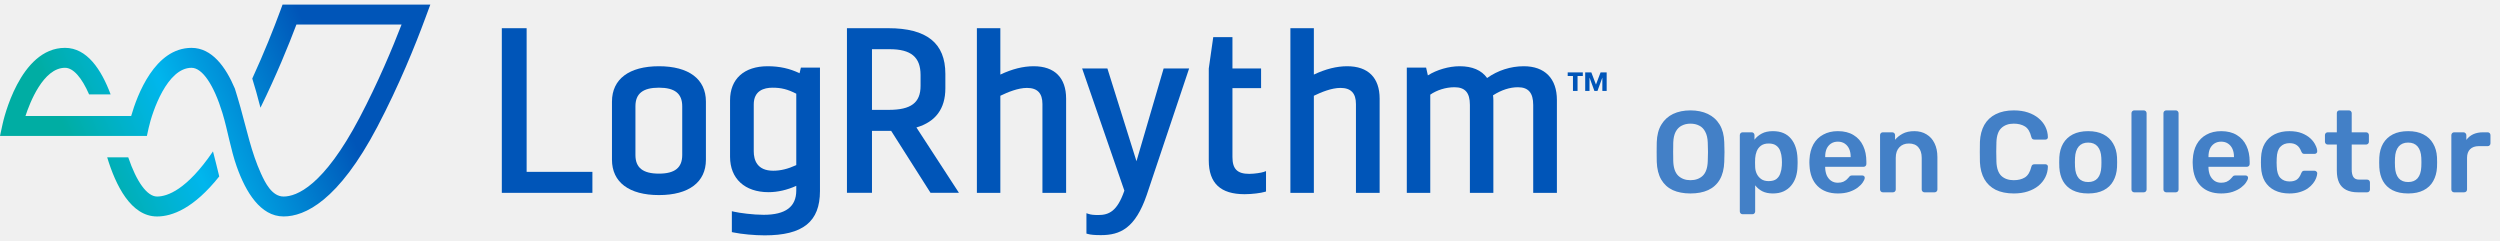
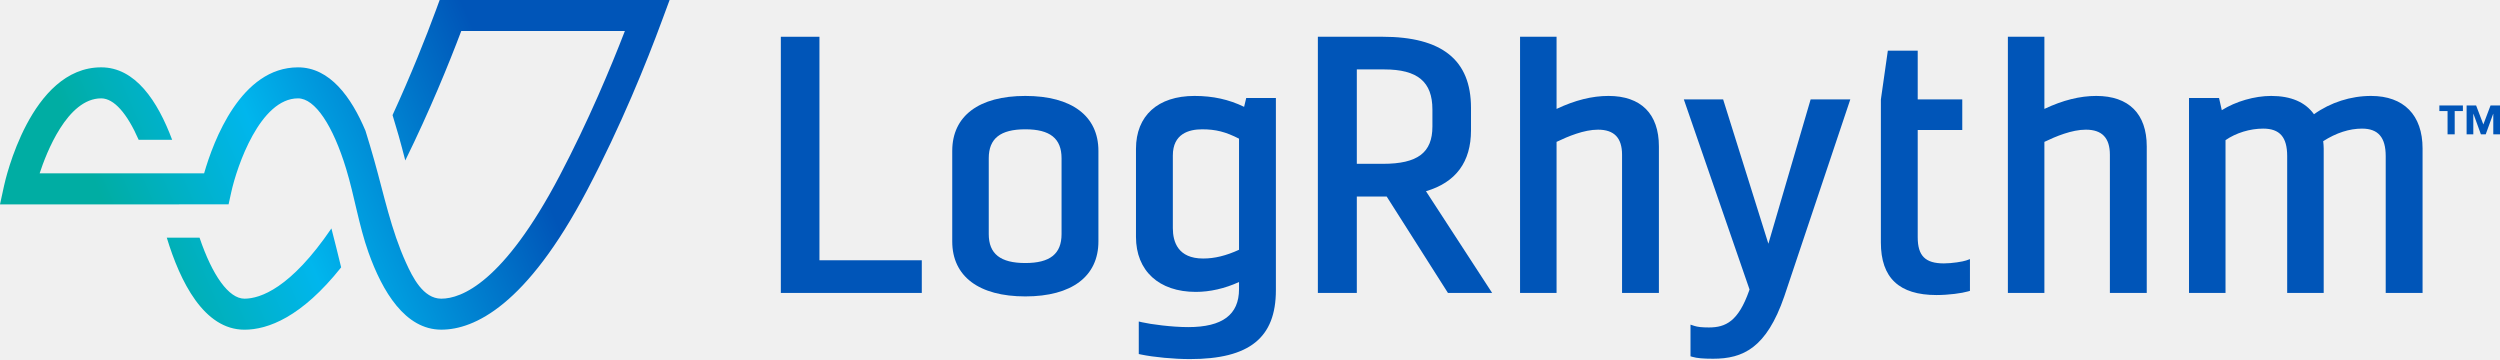
- <svg xmlns="http://www.w3.org/2000/svg" xmlns:xlink="http://www.w3.org/1999/xlink" width="260" height="25" viewBox="0 0 260 25" fill="none" version="1.1" id="svg26">
+ <svg xmlns="http://www.w3.org/2000/svg" xmlns:xlink="http://www.w3.org/1999/xlink" width="167.093" height="24" viewBox="0 0 167.093 24" fill="none" version="1.1" id="svg26">
  <defs id="defs30">
    <clipPath clipPathUnits="userSpaceOnUse" id="clipPath863">
      <path d="M 0,792 H 1407.6 V 0 H 0 Z" id="path861" />
    </clipPath>
    <clipPath clipPathUnits="userSpaceOnUse" id="clipPath873">
      <path d="M 27,27 H 1381.32 V 765 H 27 Z" id="path871" />
    </clipPath>
    <clipPath clipPathUnits="userSpaceOnUse" id="clipPath887">
      <path d="M 0,792 H 1407.6 V 0 H 0 Z" id="path885" />
    </clipPath>
    <clipPath clipPathUnits="userSpaceOnUse" id="clipPath895">
      <path d="M 18,78.28 H 1389.6 V 26 H 18 Z" id="path893" />
    </clipPath>
    <linearGradient x1="0" y1="0" x2="1" y2="0" gradientUnits="userSpaceOnUse" gradientTransform="matrix(699.241,-699.241,-699.241,-699.241,354.179,398.761)" spreadMethod="pad" id="linearGradient909">
      <stop style="stop-opacity:1;stop-color:#00ada3" offset="0" id="stop901" />
      <stop style="stop-opacity:1;stop-color:#00ada3" offset="0.222" id="stop903" />
      <stop style="stop-opacity:1;stop-color:#00b6ed" offset="0.46" id="stop905" />
      <stop style="stop-opacity:1;stop-color:#0055b8" offset="1" id="stop907" />
    </linearGradient>
    <clipPath clipPathUnits="userSpaceOnUse" id="clipPath943">
      <path d="m 1062.78,425.804 h 52.877 v 27.21 h -52.877 z" id="path941" />
    </clipPath>
    <clipPath clipPathUnits="userSpaceOnUse" id="clipPath997">
      <path d="m 1062.78,501.404 h 52.877 v 27.21 h -52.877 z" id="path995" />
    </clipPath>
    <linearGradient x1="0" y1="0" x2="1" y2="0" gradientUnits="userSpaceOnUse" gradientTransform="matrix(33.3825,14.4462,14.4462,-33.3825,1067.52,506.692)" spreadMethod="pad" id="linearGradient1055">
      <stop style="stop-opacity:1;stop-color:#00ada3" offset="0" id="stop1047" />
      <stop style="stop-opacity:1;stop-color:#00ada3" offset="0.151" id="stop1049" />
      <stop style="stop-opacity:1;stop-color:#00b6ed" offset="0.497" id="stop1051" />
      <stop style="stop-opacity:1;stop-color:#0055b8" offset="1" id="stop1053" />
    </linearGradient>
    <linearGradient x1="0" y1="0" x2="1" y2="0" gradientUnits="userSpaceOnUse" gradientTransform="matrix(64.9755,-64.9755,-64.9755,-64.9755,1056.92,398.116)" spreadMethod="pad" id="linearGradient1079">
      <stop style="stop-opacity:1;stop-color:#00ada3" offset="0" id="stop1071" />
      <stop style="stop-opacity:1;stop-color:#00ada3" offset="0.222" id="stop1073" />
      <stop style="stop-opacity:1;stop-color:#00b6ed" offset="0.46" id="stop1075" />
      <stop style="stop-opacity:1;stop-color:#0055b8" offset="1" id="stop1077" />
    </linearGradient>
    <clipPath clipPathUnits="userSpaceOnUse" id="clipPath1089">
      <path d="m 1062.78,350.204 h 52.877 v 27.21 h -52.877 z" id="path1087" />
    </clipPath>
    <clipPath clipPathUnits="userSpaceOnUse" id="clipPath1145">
      <path d="m 156.607,344.465 h 149.479 v 21.47 H 156.607 Z" id="path1143" />
    </clipPath>
    <linearGradient x1="0" y1="0" x2="1" y2="0" gradientUnits="userSpaceOnUse" gradientTransform="matrix(26.3404,11.3988,11.3988,-26.3404,160.349,348.638)" spreadMethod="pad" id="linearGradient1203">
      <stop style="stop-opacity:1;stop-color:#00ada3" offset="0" id="stop1195" />
      <stop style="stop-opacity:1;stop-color:#00ada3" offset="0.151" id="stop1197" />
      <stop style="stop-opacity:1;stop-color:#00b6ed" offset="0.497" id="stop1199" />
      <stop style="stop-opacity:1;stop-color:#0055b8" offset="1" id="stop1201" />
    </linearGradient>
    <clipPath clipPathUnits="userSpaceOnUse" id="clipPath1233">
      <path d="M 0,0 H 1407.6 V 792 H 0 Z" id="path1231" />
    </clipPath>
    <clipPath clipPathUnits="userSpaceOnUse" id="clipPath1281">
      <path d="m 611.432,430.52 h 149.479 v 21.47 H 611.432 Z" id="path1279" />
    </clipPath>
    <linearGradient x1="0" y1="0" x2="1" y2="0" gradientUnits="userSpaceOnUse" gradientTransform="matrix(26.3404,11.3988,11.3988,-26.3404,615.174,434.693)" spreadMethod="pad" id="linearGradient1339">
      <stop style="stop-opacity:1;stop-color:#00ada3" offset="0" id="stop1331" />
      <stop style="stop-opacity:1;stop-color:#00ada3" offset="0.151" id="stop1333" />
      <stop style="stop-opacity:1;stop-color:#00b6ed" offset="0.497" id="stop1335" />
      <stop style="stop-opacity:1;stop-color:#0055b8" offset="1" id="stop1337" />
    </linearGradient>
    <clipPath clipPathUnits="userSpaceOnUse" id="clipPath1349">
      <path d="M 839.032,430.459 H 988.511 V 451.99 H 839.032 Z" id="path1347" />
    </clipPath>
    <clipPath clipPathUnits="userSpaceOnUse" id="clipPath1401">
      <path d="M 611.432,354.139 H 760.911 V 375.67 H 611.432 Z" id="path1399" />
    </clipPath>
    <clipPath clipPathUnits="userSpaceOnUse" id="clipPath1453">
      <path d="M 839.032,354.139 H 988.511 V 375.67 H 839.032 Z" id="path1451" />
    </clipPath>
    <clipPath clipPathUnits="userSpaceOnUse" id="clipPath1509">
      <path d="m 374.162,370.479 h 72 v 10.341 h -72 z" id="path1507" />
    </clipPath>
    <linearGradient x1="0" y1="0" x2="1" y2="0" gradientUnits="userSpaceOnUse" gradientTransform="matrix(12.6875,5.49048,5.49048,-12.6875,375.965,372.488)" spreadMethod="pad" id="linearGradient1567">
      <stop style="stop-opacity:1;stop-color:#00ada3" offset="0" id="stop1559" />
      <stop style="stop-opacity:1;stop-color:#00ada3" offset="0.151" id="stop1561" />
      <stop style="stop-opacity:1;stop-color:#00b6ed" offset="0.497" id="stop1563" />
      <stop style="stop-opacity:1;stop-color:#0055b8" offset="1" id="stop1565" />
    </linearGradient>
    <clipPath clipPathUnits="userSpaceOnUse" id="clipPath1611">
      <path d="M 0,792 H 1407.6 V 0 H 0 Z" id="path1609" />
    </clipPath>
    <clipPath clipPathUnits="userSpaceOnUse" id="clipPath1281-5">
      <path d="m 611.432,430.52 h 149.479 v 21.47 H 611.432 Z" id="path1279-9" />
    </clipPath>
    <linearGradient xlink:href="#linearGradient1339" id="linearGradient2876" gradientUnits="userSpaceOnUse" gradientTransform="matrix(26.3404,11.3988,11.3988,-26.3404,615.174,434.693)" x1="0" y1="0" x2="1" y2="0" spreadMethod="pad" />
  </defs>
-   <g id="g2932" transform="matrix(0.8383791,0,0,0.8383791,25.73978,15.71412)">
+   <g id="g2932" transform="matrix(0.8383791,0,0,0.8383791,25.73978,15.23747)">
    <g id="g1271-6" transform="matrix(1.333333,0,0,-1.333333,34.62616,-15.24425)">
      <path d="m 0,0 h -2.309 v -15.317 h 8.428 v 1.953 H 0 Z" style="fill:#0055b8;fill-opacity:1;fill-rule:nonzero;stroke:none" id="path1273-2" />
    </g>
    <g id="g1283-1" transform="matrix(1.333333,0,0,-1.333333,48.1235,-5.560252)">
      <path d="M 0,0 C 0,1.18 0.695,1.73 2.187,1.73 3.665,1.73 4.353,1.18 4.353,0 v -4.537 c 0,-1.18 -0.688,-1.729 -2.166,-1.729 C 0.695,-6.266 0,-5.717 0,-4.537 Z m 2.187,3.725 c -2.777,0 -4.37,-1.198 -4.37,-3.287 v -5.412 c 0,-2.09 1.593,-3.288 4.37,-3.288 2.777,0 4.37,1.198 4.37,3.288 v 5.412 c 0,2.089 -1.593,3.287 -4.37,3.287" style="fill:#0055b8;fill-opacity:1;fill-rule:nonzero;stroke:none" id="path1285-0" />
    </g>
    <g id="g1287-1" transform="matrix(1.333333,0,0,-1.333333,62.7995,-5.782919)">
      <path d="m 0,0 c 0,1.291 0.952,1.562 1.75,1.562 0.814,0 1.402,-0.148 2.207,-0.559 V -5.64 C 3.182,-5.996 2.498,-6.163 1.812,-6.163 0.315,-6.163 0,-5.178 0,-4.351 Z M 4.261,2.906 C 3.345,3.35 2.396,3.558 1.293,3.558 c -2.19,0 -3.497,-1.182 -3.497,-3.163 v -5.266 c 0,-2.028 1.372,-3.288 3.579,-3.288 0.845,0 1.733,0.203 2.582,0.59 v -0.425 c 0,-1.528 -0.994,-2.27 -3.039,-2.27 -0.974,0 -2.246,0.17 -2.753,0.288 l -0.202,0.047 v -1.945 l 0.131,-0.028 c 0.765,-0.161 1.969,-0.274 2.927,-0.274 3.555,0 5.14,1.271 5.14,4.12 V 3.433 H 4.387 Z" style="fill:#0055b8;fill-opacity:1;fill-rule:nonzero;stroke:none" id="path1289-4" />
    </g>
    <g id="g1291-1" transform="matrix(1.333333,0,0,-1.333333,77.46616,-5.114919)">
      <path d="M 0,0 V 5.644 H 1.646 C 3.633,5.644 4.52,4.905 4.52,3.248 V 2.229 C 4.52,0.667 3.636,0 1.563,0 Z m 6.827,1.999 v 1.353 c 0,2.857 -1.735,4.246 -5.305,4.246 H -2.329 V -7.719 H 0 v 5.765 h 1.785 l 3.663,-5.765 h 2.643 l -3.956,6.081 c 1.787,0.525 2.692,1.749 2.692,3.637" style="fill:#0055b8;fill-opacity:1;fill-rule:nonzero;stroke:none" id="path1293-9" />
    </g>
    <g id="g1295-0" transform="matrix(1.333333,0,0,-1.333333,97.5275,-10.52692)">
      <path d="m 0,0 c -0.978,0 -1.996,-0.254 -3.103,-0.776 v 4.314 h -2.183 v -15.317 h 2.183 v 9.032 c 0.68,0.327 1.639,0.73 2.479,0.73 0.967,0 1.437,-0.491 1.437,-1.5 v -8.262 h 2.203 v 8.762 C 3.016,-1.071 1.945,0 0,0" style="fill:#0055b8;fill-opacity:1;fill-rule:nonzero;stroke:none" id="path1297-9" />
    </g>
    <g id="g1299-5" transform="matrix(1.333333,0,0,-1.333333,110.2768,1.255748)">
      <path d="m 0,0 -2.705,8.628 h -2.35 L -1.127,-2.736 -1.15,-2.805 c -0.645,-1.832 -1.398,-2.201 -2.404,-2.201 -0.419,0 -0.683,0.03 -0.885,0.097 l -0.217,0.072 v -1.894 l 0.119,-0.034 c 0.275,-0.079 0.632,-0.111 1.233,-0.111 1.784,0 3.19,0.635 4.257,3.735 L 4.898,8.628 H 2.526 Z" style="fill:#0055b8;fill-opacity:1;fill-rule:nonzero;stroke:none" id="path1301-7" />
    </g>
    <g id="g1303-6" transform="matrix(1.333333,0,0,-1.333333,124.2662,2.823748)">
      <path d="m 0,0 c -1.11,0 -1.563,0.453 -1.563,1.562 v 6.413 h 2.664 v 1.829 h -2.664 v 2.914 H -3.35 L -3.765,9.804 -3.766,7.975 V 1.251 c 0,-2.115 1.089,-3.143 3.328,-3.143 0.718,0 1.519,0.109 1.879,0.216 L 1.56,-1.642 V 0.257 L 1.338,0.177 C 1.14,0.106 0.491,0 0,0" style="fill:#0055b8;fill-opacity:1;fill-rule:nonzero;stroke:none" id="path1305-5" />
    </g>
    <g id="g1307-4" transform="matrix(1.333333,0,0,-1.333333,136.4182,-10.52692)">
      <path d="m 0,0 c -0.978,0 -1.996,-0.254 -3.103,-0.776 v 4.314 h -2.183 v -15.317 h 2.183 v 9.032 c 0.68,0.327 1.639,0.73 2.479,0.73 0.967,0 1.437,-0.491 1.437,-1.5 v -8.262 h 2.204 v 8.762 C 3.017,-1.071 1.946,0 0,0" style="fill:#0055b8;fill-opacity:1;fill-rule:nonzero;stroke:none" id="path1309-5" />
    </g>
    <g id="g1311-2" transform="matrix(1.333333,0,0,-1.333333,158.3235,-10.52692)">
      <path d="M 0,0 C -1.217,0 -2.423,-0.388 -3.413,-1.095 -3.932,-0.368 -4.792,0 -5.973,0 -6.967,0 -8.096,-0.329 -8.925,-0.852 l -0.164,0.727 h -1.796 v -11.654 h 2.183 v 9.135 c 0.625,0.433 1.459,0.69 2.25,0.69 0.994,0 1.437,-0.508 1.437,-1.646 v -8.179 h 2.183 v 8.637 c 0,0.14 -0.014,0.293 -0.03,0.437 0.783,0.499 1.564,0.751 2.321,0.751 0.966,0 1.417,-0.523 1.417,-1.646 v -8.179 H 3.08 v 8.637 C 3.08,-1.145 1.957,0 0,0" style="fill:#0055b8;fill-opacity:1;fill-rule:nonzero;stroke:none" id="path1313-6" />
    </g>
    <g id="g1315-9" transform="matrix(1.333333,0,0,-1.333333,168.0675,-7.465585)">
      <path d="M 0,0 V 1.223 H -0.008 L -0.452,0 H -0.741 L -1.185,1.223 H -1.194 V 0 h -0.401 v 1.725 h 0.569 l 0.432,-1.134 0.43,1.134 H 0.402 V 0 Z M -2.307,1.39 V 0 h -0.427 v 1.39 h -0.49 v 0.335 h 1.407 V 1.39 Z" style="fill:#0055b8;fill-opacity:1;fill-rule:nonzero;stroke:none" id="path1317-3" />
    </g>
    <g id="g1319-3" transform="matrix(1.333333,0,0,-1.333333,-845.9445,584.4784)">
      <g id="g1321-6">
        <g id="g1327-3">
          <g id="g1329-4">
            <path d="m 637.72,451.99 -0.223,-0.608 c -0.604,-1.637 -1.48,-3.848 -2.594,-6.274 v 0 c 0.125,-0.414 0.251,-0.827 0.369,-1.243 v 0 c 0.137,-0.484 0.264,-0.977 0.393,-1.468 v 0 c 1.466,2.982 2.606,5.777 3.346,7.739 v 0 h 9.783 c -0.833,-2.159 -2.173,-5.371 -3.903,-8.661 v 0 c -3.359,-6.388 -5.874,-7.343 -7.074,-7.343 v 0 c -1.089,0 -1.723,1.302 -2.106,2.142 v 0 c -0.892,1.959 -1.319,4.064 -1.9,6.124 v 0 c -0.169,0.595 -0.341,1.184 -0.526,1.772 v 0 c -0.85,2.02 -2.136,3.793 -4.033,3.793 v 0 c -3.41,0 -5.051,-4.376 -5.616,-6.338 v 0 h -9.834 c 0.393,1.204 1.651,4.484 3.68,4.484 v 0 c 0.766,0 1.556,-0.907 2.241,-2.478 v 0 h 2.002 c -0.869,2.326 -2.204,4.333 -4.243,4.333 v 0 c -4.23,0 -5.743,-6.78 -5.805,-7.069 v 0 l -0.245,-1.125 13.667,0.001 0.16,0.728 c 0.344,1.561 1.731,5.61 3.993,5.61 v 0 c 1.014,0 2.085,-1.616 2.875,-4.207 v 0 c 0.502,-1.645 0.758,-3.377 1.335,-4.999 v 0 c 0.835,-2.35 2.199,-4.624 4.355,-4.624 v 0 c 1.977,0 5.094,1.444 8.716,8.331 v 0 c 2.034,3.866 3.555,7.644 4.473,10.132 v 0 l 0.462,1.247 -10e-4,0.001 z m -11.672,-17.858 c -0.938,0 -1.92,1.391 -2.684,3.646 v 0 h -1.959 c 0.796,-2.625 2.218,-5.501 4.643,-5.501 v 0 c 1.402,0 3.414,0.748 5.782,3.727 v 0 c -0.194,0.776 -0.376,1.556 -0.582,2.328 v 0 c -2.44,-3.585 -4.261,-4.2 -5.2,-4.2" style="fill:url(#linearGradient2876);stroke:none" id="path1341-1" />
          </g>
        </g>
      </g>
    </g>
  </g>
-   <path d="M175.807 20.12C175.095 20.12 174.483 20.004 173.971 19.772C173.459 19.532 173.059 19.168 172.771 18.68C172.483 18.184 172.327 17.568 172.303 16.832C172.295 16.488 172.291 16.148 172.291 15.812C172.291 15.476 172.295 15.132 172.303 14.78C172.327 14.052 172.487 13.444 172.783 12.956C173.079 12.468 173.483 12.1 173.995 11.852C174.515 11.604 175.119 11.48 175.807 11.48C176.495 11.48 177.099 11.604 177.619 11.852C178.139 12.1 178.547 12.468 178.843 12.956C179.139 13.444 179.299 14.052 179.323 14.78C179.339 15.132 179.347 15.476 179.347 15.812C179.347 16.148 179.339 16.488 179.323 16.832C179.299 17.568 179.143 18.184 178.855 18.68C178.567 19.168 178.163 19.532 177.643 19.772C177.131 20.004 176.519 20.12 175.807 20.12ZM175.807 18.74C176.327 18.74 176.751 18.588 177.079 18.284C177.407 17.972 177.583 17.468 177.607 16.772C177.623 16.42 177.631 16.096 177.631 15.8C177.631 15.496 177.623 15.172 177.607 14.828C177.591 14.364 177.503 13.988 177.343 13.7C177.191 13.404 176.983 13.192 176.719 13.064C176.455 12.928 176.151 12.86 175.807 12.86C175.471 12.86 175.171 12.928 174.907 13.064C174.643 13.192 174.431 13.404 174.271 13.7C174.119 13.988 174.035 14.364 174.019 14.828C174.011 15.172 174.007 15.496 174.007 15.8C174.007 16.096 174.011 16.42 174.019 16.772C174.043 17.468 174.219 17.972 174.547 18.284C174.875 18.588 175.295 18.74 175.807 18.74ZM181.229 22.28C181.149 22.28 181.081 22.252 181.025 22.196C180.969 22.14 180.941 22.072 180.941 21.992V14.048C180.941 13.968 180.969 13.9 181.025 13.844C181.081 13.788 181.149 13.76 181.229 13.76H182.177C182.265 13.76 182.333 13.788 182.381 13.844C182.437 13.9 182.465 13.968 182.465 14.048V14.528C182.657 14.272 182.909 14.06 183.221 13.892C183.533 13.724 183.921 13.64 184.385 13.64C184.809 13.64 185.177 13.708 185.489 13.844C185.801 13.98 186.061 14.176 186.269 14.432C186.477 14.68 186.637 14.976 186.749 15.32C186.861 15.664 186.925 16.044 186.941 16.46C186.949 16.596 186.953 16.736 186.953 16.88C186.953 17.024 186.949 17.168 186.941 17.312C186.933 17.712 186.873 18.084 186.761 18.428C186.649 18.764 186.485 19.06 186.269 19.316C186.061 19.564 185.801 19.76 185.489 19.904C185.177 20.048 184.809 20.12 184.385 20.12C183.953 20.12 183.585 20.044 183.281 19.892C182.977 19.732 182.729 19.524 182.537 19.268V21.992C182.537 22.072 182.509 22.14 182.453 22.196C182.405 22.252 182.337 22.28 182.249 22.28H181.229ZM183.941 18.836C184.285 18.836 184.553 18.764 184.745 18.62C184.937 18.468 185.073 18.272 185.153 18.032C185.241 17.792 185.293 17.528 185.309 17.24C185.325 17 185.325 16.76 185.309 16.52C185.293 16.232 185.241 15.968 185.153 15.728C185.073 15.488 184.937 15.296 184.745 15.152C184.553 15 184.285 14.924 183.941 14.924C183.613 14.924 183.345 15 183.137 15.152C182.937 15.304 182.789 15.5 182.693 15.74C182.605 15.972 182.553 16.212 182.537 16.46C182.529 16.604 182.525 16.756 182.525 16.916C182.525 17.076 182.529 17.232 182.537 17.384C182.545 17.624 182.601 17.856 182.705 18.08C182.809 18.296 182.961 18.476 183.161 18.62C183.361 18.764 183.621 18.836 183.941 18.836ZM191.138 20.12C190.25 20.12 189.546 19.864 189.026 19.352C188.506 18.84 188.226 18.112 188.186 17.168C188.178 17.088 188.174 16.988 188.174 16.868C188.174 16.74 188.178 16.64 188.186 16.568C188.218 15.968 188.354 15.448 188.594 15.008C188.842 14.568 189.182 14.232 189.614 14C190.046 13.76 190.554 13.64 191.138 13.64C191.786 13.64 192.33 13.776 192.77 14.048C193.21 14.312 193.542 14.684 193.766 15.164C193.99 15.636 194.102 16.184 194.102 16.808V17.06C194.102 17.14 194.074 17.208 194.018 17.264C193.962 17.32 193.89 17.348 193.802 17.348H189.818C189.818 17.348 189.818 17.36 189.818 17.384C189.818 17.408 189.818 17.428 189.818 17.444C189.826 17.724 189.878 17.984 189.974 18.224C190.078 18.456 190.226 18.644 190.418 18.788C190.618 18.932 190.854 19.004 191.126 19.004C191.35 19.004 191.538 18.972 191.69 18.908C191.842 18.836 191.966 18.756 192.062 18.668C192.158 18.58 192.226 18.508 192.266 18.452C192.338 18.356 192.394 18.3 192.434 18.284C192.482 18.26 192.55 18.248 192.638 18.248H193.67C193.75 18.248 193.814 18.272 193.862 18.32C193.918 18.368 193.942 18.428 193.934 18.5C193.926 18.628 193.858 18.784 193.73 18.968C193.61 19.152 193.434 19.332 193.202 19.508C192.97 19.684 192.678 19.832 192.326 19.952C191.982 20.064 191.586 20.12 191.138 20.12ZM189.818 16.34H192.47V16.304C192.47 15.992 192.418 15.72 192.314 15.488C192.21 15.256 192.058 15.072 191.858 14.936C191.658 14.8 191.418 14.732 191.138 14.732C190.858 14.732 190.618 14.8 190.418 14.936C190.218 15.072 190.066 15.256 189.962 15.488C189.866 15.72 189.818 15.992 189.818 16.304V16.34ZM195.814 20C195.734 20 195.666 19.972 195.61 19.916C195.554 19.86 195.526 19.792 195.526 19.712V14.048C195.526 13.968 195.554 13.9 195.61 13.844C195.666 13.788 195.734 13.76 195.814 13.76H196.798C196.878 13.76 196.946 13.788 197.002 13.844C197.058 13.9 197.086 13.968 197.086 14.048V14.54C197.294 14.284 197.558 14.072 197.878 13.904C198.206 13.728 198.61 13.64 199.09 13.64C199.578 13.64 200.002 13.752 200.362 13.976C200.722 14.192 200.998 14.5 201.19 14.9C201.39 15.3 201.49 15.78 201.49 16.34V19.712C201.49 19.792 201.462 19.86 201.406 19.916C201.35 19.972 201.282 20 201.202 20H200.146C200.066 20 199.998 19.972 199.942 19.916C199.886 19.86 199.858 19.792 199.858 19.712V16.412C199.858 15.948 199.742 15.584 199.51 15.32C199.286 15.056 198.958 14.924 198.526 14.924C198.11 14.924 197.778 15.056 197.53 15.32C197.282 15.584 197.158 15.948 197.158 16.412V19.712C197.158 19.792 197.13 19.86 197.074 19.916C197.018 19.972 196.95 20 196.87 20H195.814ZM209.44 20.12C208.696 20.12 208.064 19.992 207.544 19.736C207.032 19.472 206.64 19.1 206.368 18.62C206.096 18.132 205.944 17.548 205.912 16.868C205.904 16.54 205.9 16.188 205.9 15.812C205.9 15.436 205.904 15.076 205.912 14.732C205.944 14.06 206.096 13.48 206.368 12.992C206.648 12.504 207.044 12.132 207.556 11.876C208.076 11.612 208.704 11.48 209.44 11.48C209.984 11.48 210.472 11.552 210.904 11.696C211.336 11.84 211.704 12.04 212.008 12.296C212.312 12.544 212.548 12.836 212.716 13.172C212.884 13.508 212.972 13.872 212.98 14.264C212.988 14.336 212.964 14.396 212.908 14.444C212.86 14.492 212.8 14.516 212.728 14.516H211.588C211.5 14.516 211.428 14.496 211.372 14.456C211.316 14.408 211.276 14.332 211.252 14.228C211.124 13.7 210.904 13.34 210.592 13.148C210.28 12.956 209.892 12.86 209.428 12.86C208.892 12.86 208.464 13.012 208.144 13.316C207.824 13.612 207.652 14.104 207.628 14.792C207.604 15.448 207.604 16.12 207.628 16.808C207.652 17.496 207.824 17.992 208.144 18.296C208.464 18.592 208.892 18.74 209.428 18.74C209.892 18.74 210.28 18.644 210.592 18.452C210.904 18.252 211.124 17.892 211.252 17.372C211.276 17.26 211.316 17.184 211.372 17.144C211.428 17.104 211.5 17.084 211.588 17.084H212.728C212.8 17.084 212.86 17.108 212.908 17.156C212.964 17.204 212.988 17.264 212.98 17.336C212.972 17.728 212.884 18.092 212.716 18.428C212.548 18.764 212.312 19.06 212.008 19.316C211.704 19.564 211.336 19.76 210.904 19.904C210.472 20.048 209.984 20.12 209.44 20.12ZM217.17 20.12C216.53 20.12 215.99 20.008 215.55 19.784C215.118 19.56 214.786 19.244 214.554 18.836C214.33 18.428 214.202 17.952 214.17 17.408C214.162 17.264 214.158 17.088 214.158 16.88C214.158 16.672 214.162 16.496 214.17 16.352C214.202 15.8 214.334 15.324 214.566 14.924C214.806 14.516 215.142 14.2 215.574 13.976C216.014 13.752 216.546 13.64 217.17 13.64C217.794 13.64 218.322 13.752 218.754 13.976C219.194 14.2 219.53 14.516 219.762 14.924C220.002 15.324 220.138 15.8 220.17 16.352C220.178 16.496 220.182 16.672 220.182 16.88C220.182 17.088 220.178 17.264 220.17 17.408C220.138 17.952 220.006 18.428 219.774 18.836C219.55 19.244 219.218 19.56 218.778 19.784C218.346 20.008 217.81 20.12 217.17 20.12ZM217.17 18.932C217.594 18.932 217.922 18.8 218.154 18.536C218.386 18.264 218.514 17.868 218.538 17.348C218.546 17.228 218.55 17.072 218.55 16.88C218.55 16.688 218.546 16.532 218.538 16.412C218.514 15.9 218.386 15.508 218.154 15.236C217.922 14.964 217.594 14.828 217.17 14.828C216.746 14.828 216.418 14.964 216.186 15.236C215.954 15.508 215.826 15.9 215.802 16.412C215.794 16.532 215.79 16.688 215.79 16.88C215.79 17.072 215.794 17.228 215.802 17.348C215.826 17.868 215.954 18.264 216.186 18.536C216.418 18.8 216.746 18.932 217.17 18.932ZM221.961 20C221.881 20 221.813 19.972 221.757 19.916C221.701 19.86 221.673 19.792 221.673 19.712V11.768C221.673 11.688 221.701 11.62 221.757 11.564C221.813 11.508 221.881 11.48 221.961 11.48H222.957C223.037 11.48 223.105 11.508 223.161 11.564C223.217 11.62 223.245 11.688 223.245 11.768V19.712C223.245 19.792 223.217 19.86 223.161 19.916C223.105 19.972 223.037 20 222.957 20H221.961ZM225.287 20C225.207 20 225.139 19.972 225.083 19.916C225.027 19.86 224.999 19.792 224.999 19.712V11.768C224.999 11.688 225.027 11.62 225.083 11.564C225.139 11.508 225.207 11.48 225.287 11.48H226.283C226.363 11.48 226.431 11.508 226.487 11.564C226.543 11.62 226.571 11.688 226.571 11.768V19.712C226.571 19.792 226.543 19.86 226.487 19.916C226.431 19.972 226.363 20 226.283 20H225.287ZM231.001 20.12C230.113 20.12 229.409 19.864 228.889 19.352C228.369 18.84 228.089 18.112 228.049 17.168C228.041 17.088 228.037 16.988 228.037 16.868C228.037 16.74 228.041 16.64 228.049 16.568C228.081 15.968 228.217 15.448 228.457 15.008C228.705 14.568 229.045 14.232 229.477 14C229.909 13.76 230.417 13.64 231.001 13.64C231.649 13.64 232.193 13.776 232.633 14.048C233.073 14.312 233.405 14.684 233.629 15.164C233.853 15.636 233.965 16.184 233.965 16.808V17.06C233.965 17.14 233.937 17.208 233.881 17.264C233.825 17.32 233.753 17.348 233.665 17.348H229.681C229.681 17.348 229.681 17.36 229.681 17.384C229.681 17.408 229.681 17.428 229.681 17.444C229.689 17.724 229.741 17.984 229.837 18.224C229.941 18.456 230.089 18.644 230.281 18.788C230.481 18.932 230.717 19.004 230.989 19.004C231.213 19.004 231.401 18.972 231.553 18.908C231.705 18.836 231.829 18.756 231.925 18.668C232.021 18.58 232.089 18.508 232.129 18.452C232.201 18.356 232.257 18.3 232.297 18.284C232.345 18.26 232.413 18.248 232.501 18.248H233.533C233.613 18.248 233.677 18.272 233.725 18.32C233.781 18.368 233.805 18.428 233.797 18.5C233.789 18.628 233.721 18.784 233.593 18.968C233.473 19.152 233.297 19.332 233.065 19.508C232.833 19.684 232.541 19.832 232.189 19.952C231.845 20.064 231.449 20.12 231.001 20.12ZM229.681 16.34H232.333V16.304C232.333 15.992 232.281 15.72 232.177 15.488C232.073 15.256 231.921 15.072 231.721 14.936C231.521 14.8 231.281 14.732 231.001 14.732C230.721 14.732 230.481 14.8 230.281 14.936C230.081 15.072 229.929 15.256 229.825 15.488C229.729 15.72 229.681 15.992 229.681 16.304V16.34ZM238.088 20.12C237.512 20.12 237.004 20.012 236.564 19.796C236.132 19.58 235.792 19.268 235.544 18.86C235.304 18.444 235.172 17.944 235.148 17.36C235.14 17.24 235.136 17.084 235.136 16.892C235.136 16.692 235.14 16.528 235.148 16.4C235.172 15.816 235.304 15.32 235.544 14.912C235.792 14.496 236.132 14.18 236.564 13.964C237.004 13.748 237.512 13.64 238.088 13.64C238.6 13.64 239.036 13.712 239.396 13.856C239.756 14 240.052 14.18 240.284 14.396C240.516 14.612 240.688 14.84 240.8 15.08C240.92 15.312 240.984 15.524 240.992 15.716C241 15.804 240.972 15.876 240.908 15.932C240.852 15.98 240.784 16.004 240.704 16.004H239.648C239.568 16.004 239.504 15.984 239.456 15.944C239.416 15.904 239.376 15.844 239.336 15.764C239.216 15.444 239.056 15.22 238.856 15.092C238.664 14.956 238.416 14.888 238.112 14.888C237.712 14.888 237.392 15.016 237.152 15.272C236.92 15.52 236.796 15.916 236.78 16.46C236.764 16.764 236.764 17.044 236.78 17.3C236.796 17.852 236.92 18.252 237.152 18.5C237.392 18.748 237.712 18.872 238.112 18.872C238.424 18.872 238.676 18.808 238.868 18.68C239.06 18.544 239.216 18.316 239.336 17.996C239.376 17.916 239.416 17.856 239.456 17.816C239.504 17.776 239.568 17.756 239.648 17.756H240.704C240.784 17.756 240.852 17.784 240.908 17.84C240.972 17.888 241 17.956 240.992 18.044C240.984 18.188 240.944 18.352 240.872 18.536C240.808 18.712 240.7 18.896 240.548 19.088C240.404 19.272 240.22 19.444 239.996 19.604C239.772 19.756 239.5 19.88 239.18 19.976C238.868 20.072 238.504 20.12 238.088 20.12ZM245.214 20C244.734 20 244.33 19.916 244.002 19.748C243.674 19.58 243.43 19.332 243.27 19.004C243.11 18.668 243.03 18.252 243.03 17.756V15.032H242.082C242.002 15.032 241.934 15.004 241.878 14.948C241.822 14.892 241.794 14.824 241.794 14.744V14.048C241.794 13.968 241.822 13.9 241.878 13.844C241.934 13.788 242.002 13.76 242.082 13.76H243.03V11.768C243.03 11.688 243.054 11.62 243.102 11.564C243.158 11.508 243.23 11.48 243.318 11.48H244.29C244.37 11.48 244.438 11.508 244.494 11.564C244.55 11.62 244.578 11.688 244.578 11.768V13.76H246.078C246.158 13.76 246.226 13.788 246.282 13.844C246.338 13.9 246.366 13.968 246.366 14.048V14.744C246.366 14.824 246.338 14.892 246.282 14.948C246.226 15.004 246.158 15.032 246.078 15.032H244.578V17.636C244.578 17.964 244.634 18.22 244.746 18.404C244.866 18.588 245.07 18.68 245.358 18.68H246.186C246.266 18.68 246.334 18.708 246.39 18.764C246.446 18.82 246.474 18.888 246.474 18.968V19.712C246.474 19.792 246.446 19.86 246.39 19.916C246.334 19.972 246.266 20 246.186 20H245.214ZM250.448 20.12C249.808 20.12 249.268 20.008 248.828 19.784C248.396 19.56 248.064 19.244 247.832 18.836C247.608 18.428 247.48 17.952 247.448 17.408C247.44 17.264 247.436 17.088 247.436 16.88C247.436 16.672 247.44 16.496 247.448 16.352C247.48 15.8 247.612 15.324 247.844 14.924C248.084 14.516 248.42 14.2 248.852 13.976C249.292 13.752 249.824 13.64 250.448 13.64C251.072 13.64 251.6 13.752 252.032 13.976C252.472 14.2 252.808 14.516 253.04 14.924C253.28 15.324 253.416 15.8 253.448 16.352C253.456 16.496 253.46 16.672 253.46 16.88C253.46 17.088 253.456 17.264 253.448 17.408C253.416 17.952 253.284 18.428 253.052 18.836C252.828 19.244 252.496 19.56 252.056 19.784C251.624 20.008 251.088 20.12 250.448 20.12ZM250.448 18.932C250.872 18.932 251.2 18.8 251.432 18.536C251.664 18.264 251.792 17.868 251.816 17.348C251.824 17.228 251.828 17.072 251.828 16.88C251.828 16.688 251.824 16.532 251.816 16.412C251.792 15.9 251.664 15.508 251.432 15.236C251.2 14.964 250.872 14.828 250.448 14.828C250.024 14.828 249.696 14.964 249.464 15.236C249.232 15.508 249.104 15.9 249.08 16.412C249.072 16.532 249.068 16.688 249.068 16.88C249.068 17.072 249.072 17.228 249.08 17.348C249.104 17.868 249.232 18.264 249.464 18.536C249.696 18.8 250.024 18.932 250.448 18.932ZM255.228 20C255.148 20 255.08 19.972 255.024 19.916C254.968 19.86 254.94 19.792 254.94 19.712V14.06C254.94 13.972 254.968 13.9 255.024 13.844C255.08 13.788 255.148 13.76 255.228 13.76H256.2C256.28 13.76 256.348 13.788 256.404 13.844C256.468 13.9 256.5 13.972 256.5 14.06V14.552C256.684 14.296 256.92 14.1 257.208 13.964C257.504 13.828 257.844 13.76 258.228 13.76H258.72C258.808 13.76 258.876 13.788 258.924 13.844C258.98 13.9 259.008 13.968 259.008 14.048V14.912C259.008 14.992 258.98 15.06 258.924 15.116C258.876 15.172 258.808 15.2 258.72 15.2H257.784C257.4 15.2 257.1 15.308 256.884 15.524C256.676 15.74 256.572 16.036 256.572 16.412V19.712C256.572 19.792 256.544 19.86 256.488 19.916C256.432 19.972 256.36 20 256.272 20H255.228Z" fill="white" fill-opacity="0.72" id="path24" style="fill:#0055b8;fill-opacity:0.72" />
-   <g id="g991" transform="matrix(1.333333,0,0,-1.333333,-364.2473,1097.406)">
+   <g id="g991" transform="matrix(1.333333,0,0,-1.333333,-364.2473,1096.929)">
    <g id="g993" clip-path="url(#clipPath997)">
      <g id="g999" transform="translate(1137.71,516.623)">
        <path d="M 0,0 C 0,1.495 0.881,2.192 2.772,2.192 4.644,2.192 5.517,1.495 5.517,0 V -5.75 C 5.517,-7.245 4.644,-7.941 2.772,-7.941 0.881,-7.941 0,-7.245 0,-5.75 Z m 2.772,4.721 c -3.52,0 -5.539,-1.519 -5.539,-4.166 v -6.859 c 0,-2.648 2.019,-4.167 5.539,-4.167 3.52,0 5.538,1.519 5.538,4.167 v 6.859 c 0,2.647 -2.018,4.166 -5.538,4.166" style="fill:#0055b8;fill-opacity:1;fill-rule:nonzero;stroke:none" id="path1001" />
      </g>
      <g id="g1003" transform="translate(1151.66,516.835)">
        <path d="m 0,0 c 0,1.636 1.206,1.98 2.218,1.98 1.031,0 1.777,-0.188 2.798,-0.709 V -7.148 C 4.033,-7.599 3.166,-7.811 2.297,-7.811 0.399,-7.811 0,-6.562 0,-5.514 Z M 5.4,3.682 C 4.239,4.246 3.036,4.509 1.638,4.509 c -2.775,0 -4.431,-1.498 -4.431,-4.008 v -6.674 c 0,-2.571 1.738,-4.167 4.536,-4.167 1.071,0 2.196,0.258 3.273,0.747 v -0.538 c 0,-1.936 -1.261,-2.877 -3.853,-2.877 -1.234,0 -2.846,0.216 -3.488,0.364 l -0.257,0.06 v -2.465 l 0.167,-0.035 c 0.969,-0.204 2.495,-0.347 3.709,-0.347 4.506,0 6.514,1.61 6.514,5.222 V 4.351 H 5.56 Z" style="fill:#0055b8;fill-opacity:1;fill-rule:nonzero;stroke:none" id="path1005" />
      </g>
      <g id="g1007" transform="translate(1165.6,516.2)">
        <path d="m 0,0 v 7.153 h 2.086 c 2.518,0 3.642,-0.937 3.642,-3.036 V 2.824 C 5.728,0.845 4.608,0 1.981,0 Z m 8.653,2.534 v 1.715 c 0,3.621 -2.2,5.38 -6.725,5.38 H -2.951 V -9.783 H 0 v 7.307 h 2.262 l 4.643,-7.307 h 3.349 l -5.013,7.707 c 2.264,0.666 3.412,2.216 3.412,4.61" style="fill:#0055b8;fill-opacity:1;fill-rule:nonzero;stroke:none" id="path1009" />
      </g>
      <g id="g1011" transform="translate(1184.67,521.344)">
        <path d="m 0,0 c -1.239,0 -2.529,-0.322 -3.933,-0.984 v 5.468 h -2.766 v -19.412 h 2.766 v 11.447 c 0.862,0.414 2.077,0.925 3.142,0.925 1.225,0 1.821,-0.622 1.821,-1.901 V -14.928 H 3.823 V -3.823 C 3.823,-1.358 2.465,0 0,0" style="fill:#0055b8;fill-opacity:1;fill-rule:nonzero;stroke:none" id="path1013" />
      </g>
      <g id="g1015" transform="translate(1196.78,510.145)">
        <path d="m 0,0 -3.428,10.935 h -2.979 l 4.979,-14.403 -0.029,-0.087 c -0.818,-2.322 -1.772,-2.789 -3.047,-2.789 -0.531,0 -0.866,0.037 -1.121,0.122 l -0.276,0.092 v -2.4 l 0.151,-0.044 c 0.349,-0.099 0.802,-0.14 1.563,-0.14 2.26,0 4.042,0.805 5.394,4.733 l 5,14.916 H 3.201 Z" style="fill:#0055b8;fill-opacity:1;fill-rule:nonzero;stroke:none" id="path1017" />
      </g>
      <g id="g1019" transform="translate(1210.08,508.655)">
        <path d="m 0,0 c -1.407,0 -1.981,0.574 -1.981,1.98 v 8.127 h 3.377 v 2.318 h -3.377 v 3.693 H -4.246 L -4.771,12.425 -4.773,10.107 V 1.585 c 0,-2.68 1.38,-3.982 4.218,-3.982 0.91,0 1.925,0.138 2.381,0.272 l 0.151,0.044 V 0.326 L 1.696,0.224 C 1.445,0.135 0.622,0 0,0" style="fill:#0055b8;fill-opacity:1;fill-rule:nonzero;stroke:none" id="path1021" />
      </g>
      <g id="g1023" transform="translate(1221.63,521.344)">
        <path d="m 0,0 c -1.24,0 -2.53,-0.322 -3.933,-0.984 v 5.468 h -2.766 v -19.412 h 2.766 v 11.447 c 0.862,0.414 2.077,0.925 3.142,0.925 1.226,0 1.822,-0.622 1.822,-1.901 V -14.928 H 3.824 V -3.823 C 3.824,-1.358 2.466,0 0,0" style="fill:#0055b8;fill-opacity:1;fill-rule:nonzero;stroke:none" id="path1025" />
      </g>
      <g id="g1027" transform="translate(1242.45,521.344)">
        <path d="M 0,0 C -1.543,0 -3.07,-0.491 -4.326,-1.387 -4.983,-0.466 -6.073,0 -7.57,0 c -1.259,0 -2.691,-0.417 -3.741,-1.079 l -0.207,0.921 h -2.277 v -14.77 h 2.766 v 11.577 c 0.792,0.549 1.849,0.875 2.852,0.875 1.26,0 1.821,-0.644 1.821,-2.086 v -10.366 h 2.767 v 10.946 c 0,0.177 -0.017,0.371 -0.039,0.554 0.993,0.632 1.982,0.952 2.943,0.952 1.224,0 1.795,-0.663 1.795,-2.086 V -14.928 H 3.903 V -3.982 C 3.903,-1.452 2.48,0 0,0" style="fill:#0055b8;fill-opacity:1;fill-rule:nonzero;stroke:none" id="path1029" />
      </g>
      <g id="g1031" transform="translate(1251.71,518.434)">
        <path d="M 0,0 V 1.549 H -0.011 L -0.573,0 H -0.939 L -1.502,1.549 H -1.513 V 0 h -0.509 v 2.186 h 0.721 l 0.548,-1.437 0.546,1.437 H 0.509 V 0 Z M -2.924,1.761 V 0 h -0.542 v 1.761 h -0.621 v 0.425 h 1.784 V 1.761 Z" style="fill:#0055b8;fill-opacity:1;fill-rule:nonzero;stroke:none" id="path1033" />
      </g>
    </g>
  </g>
</svg>
